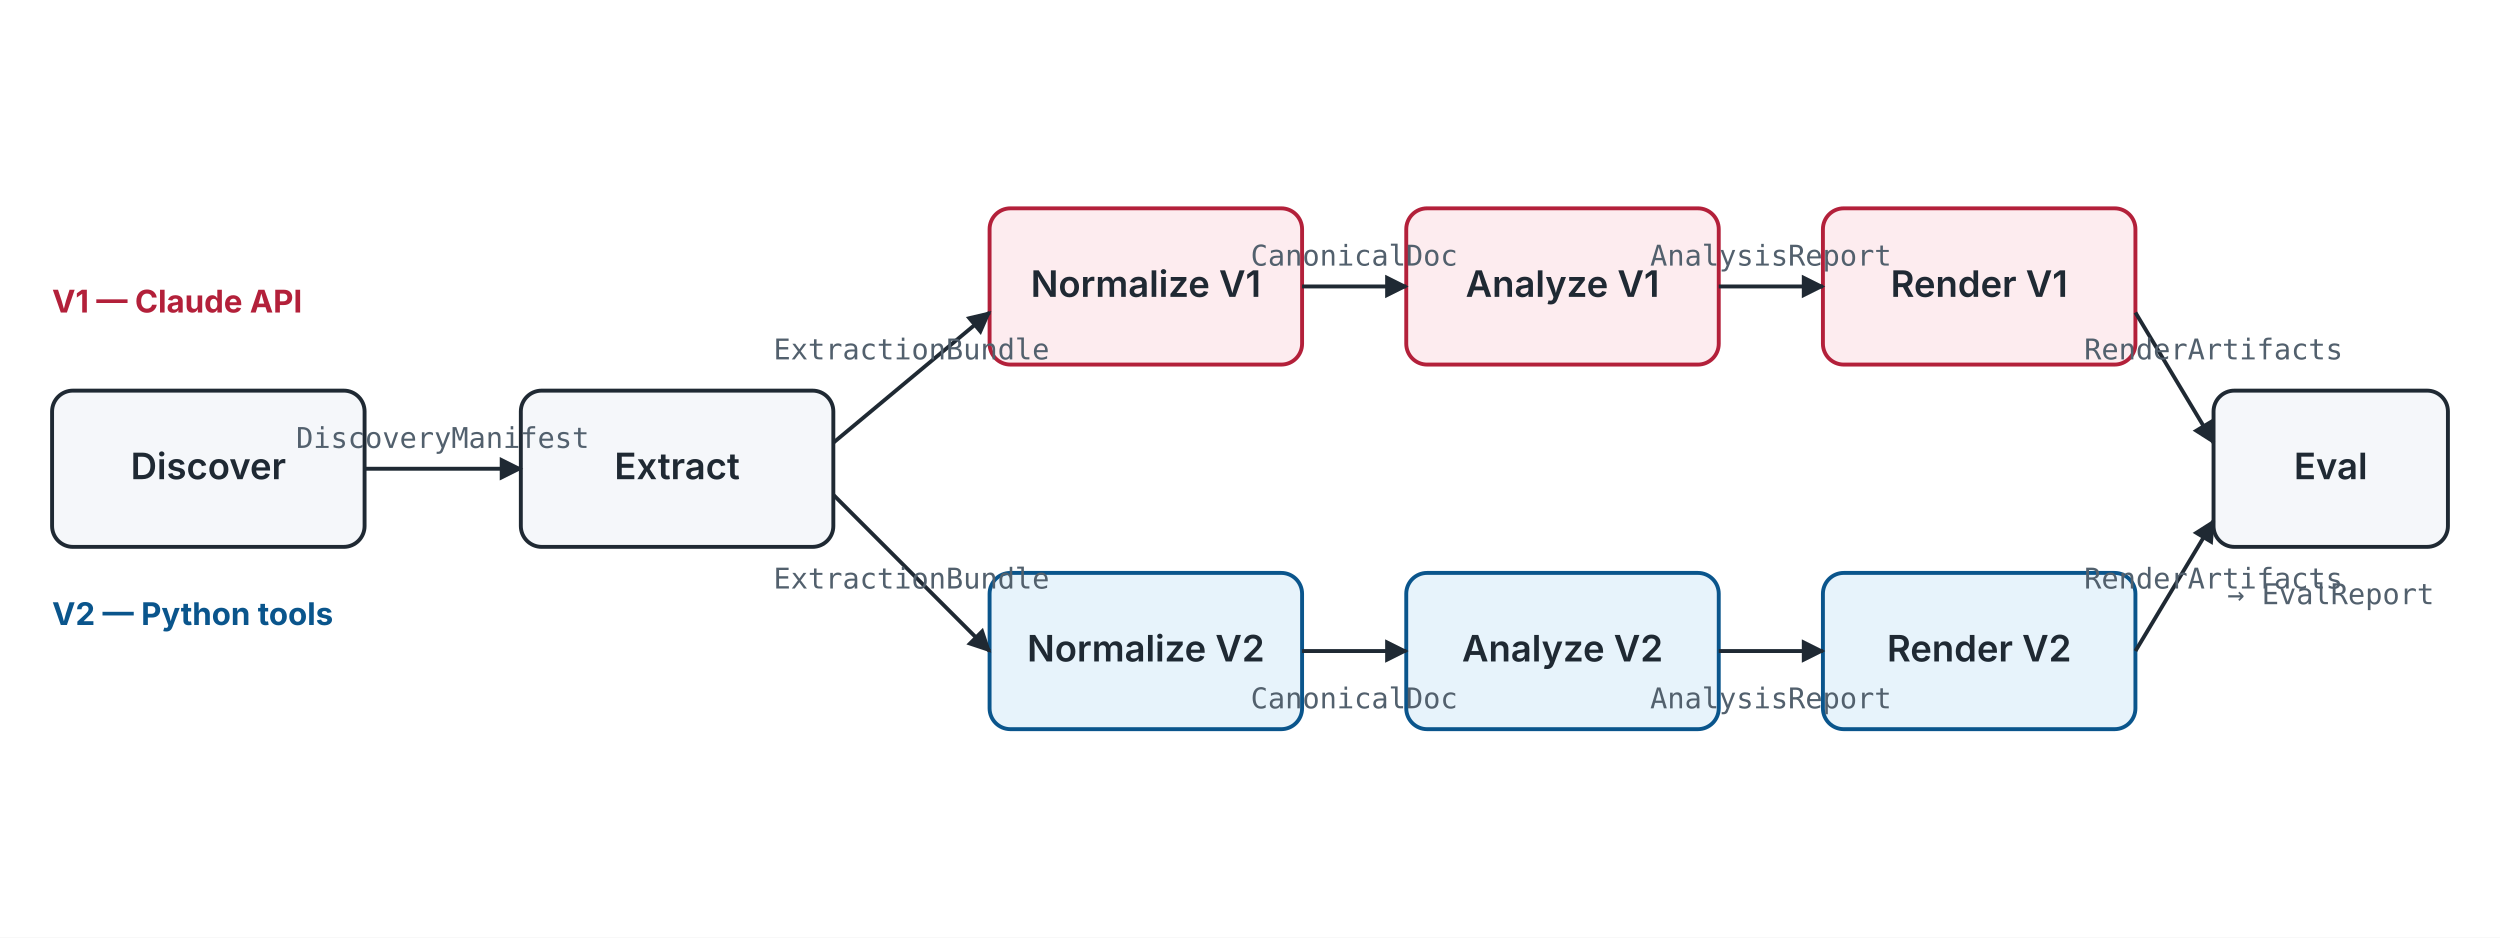
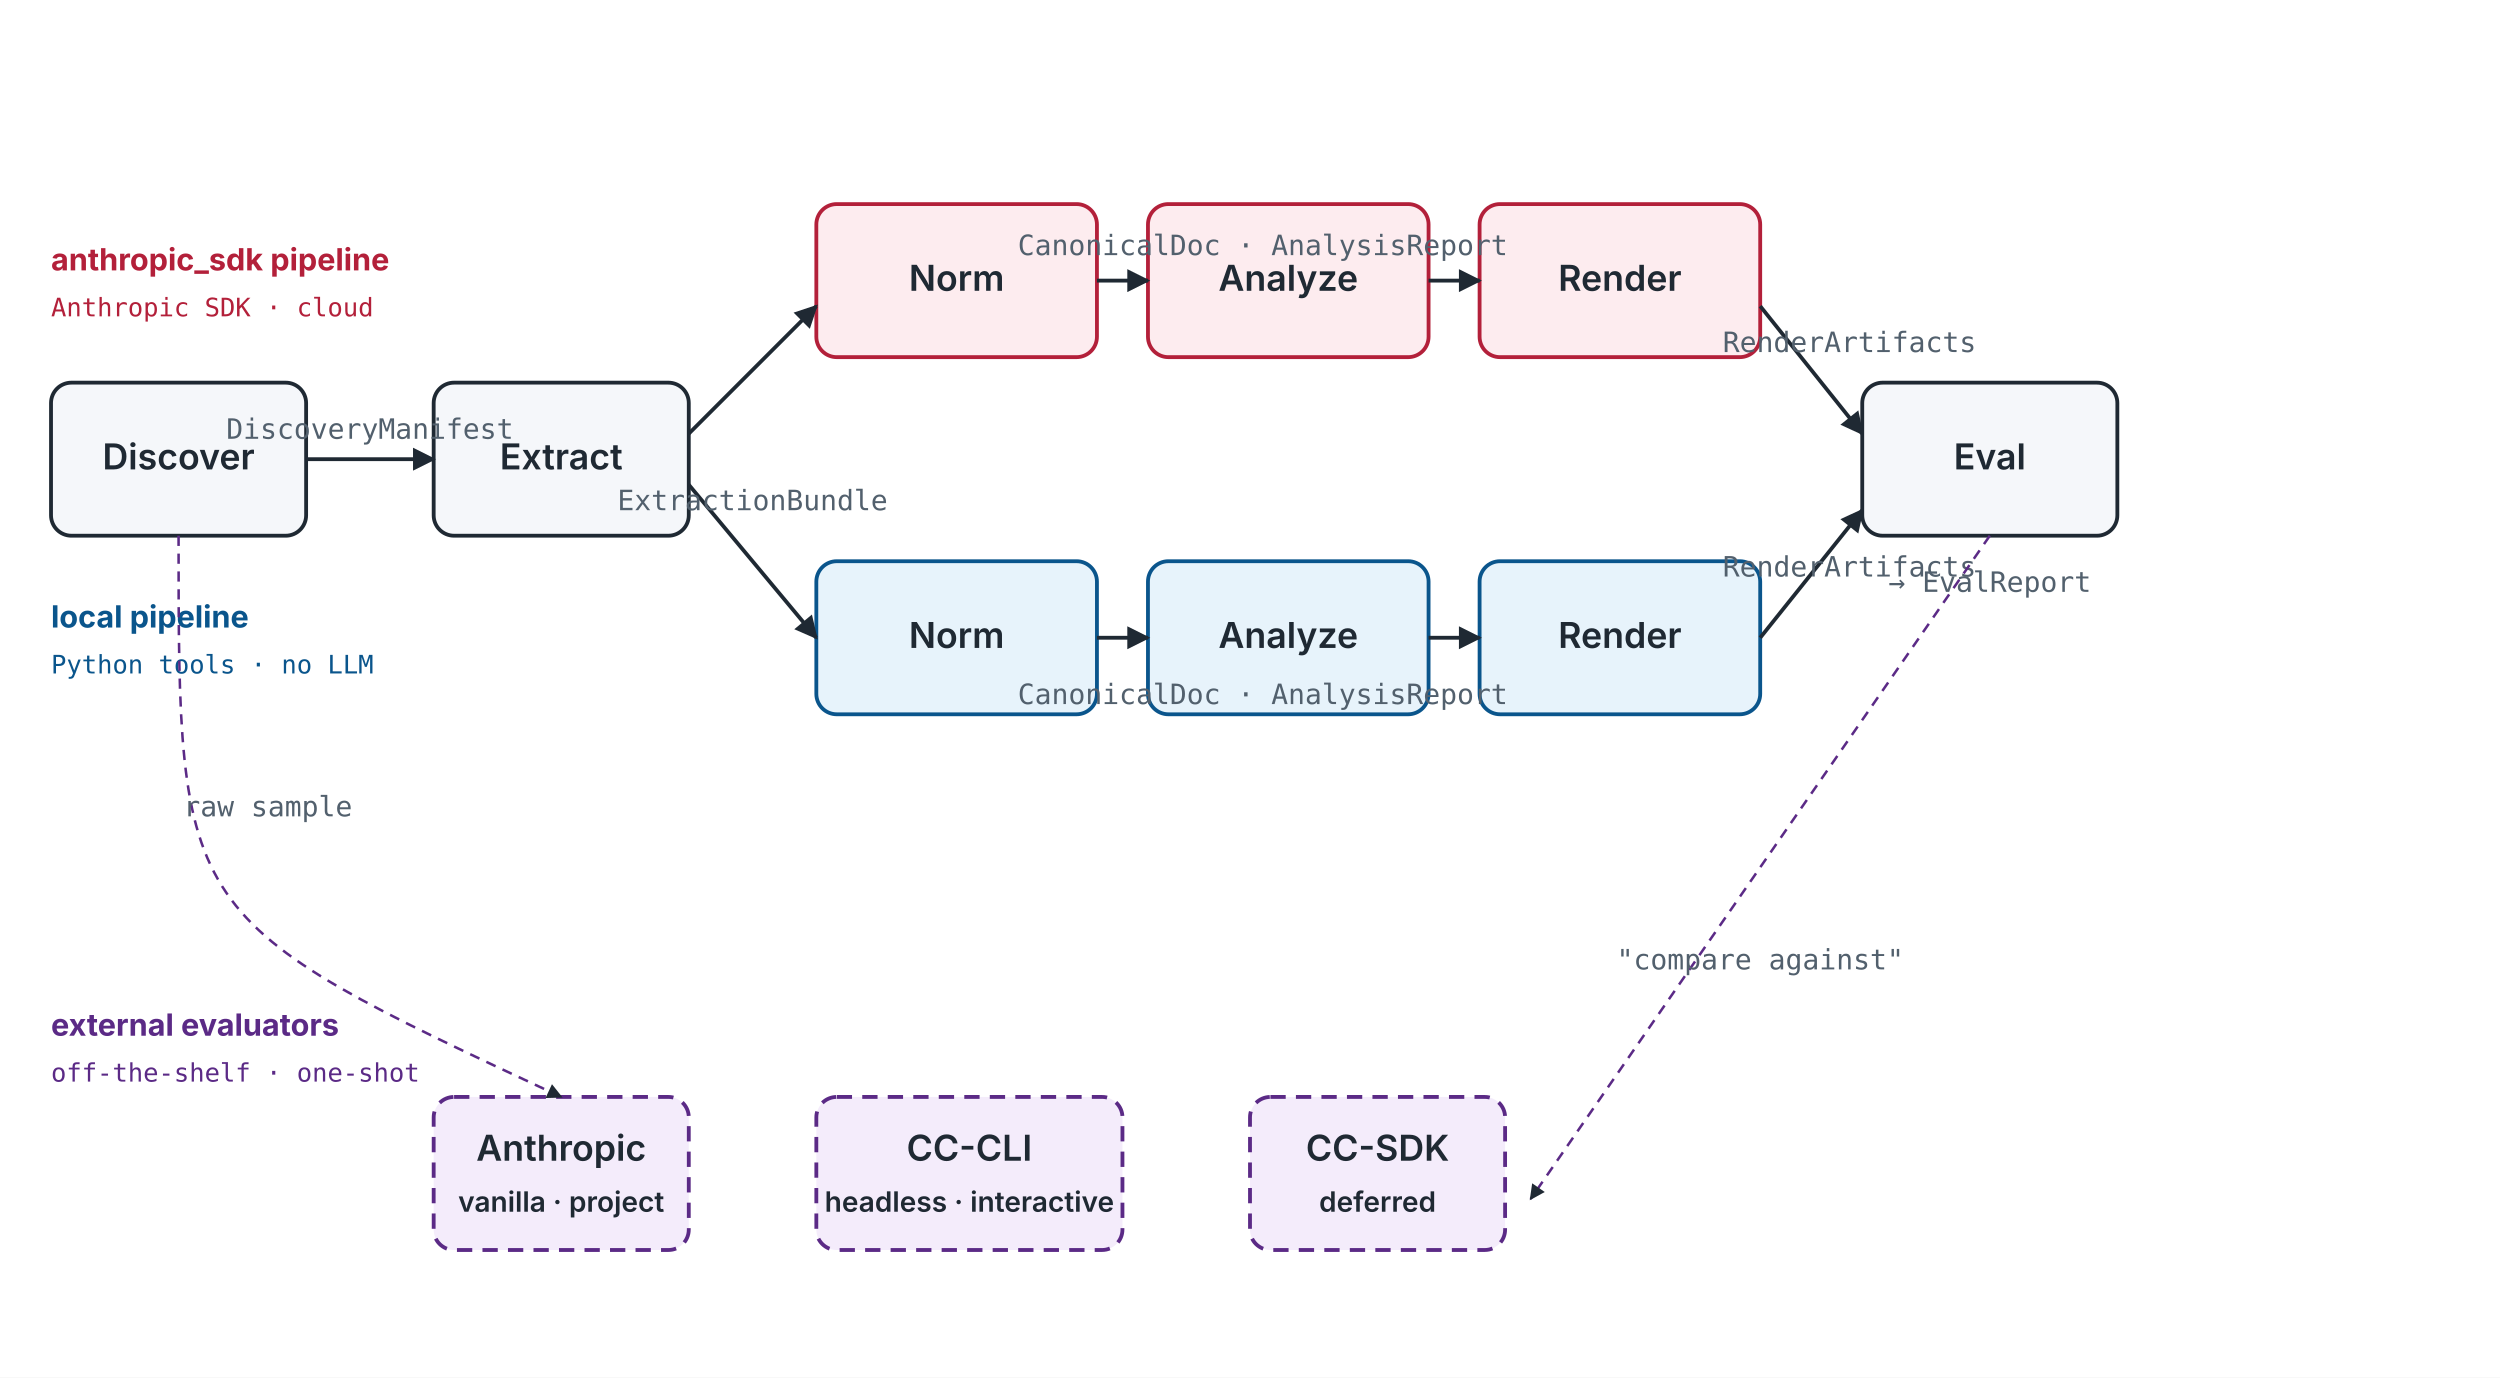
- <svg xmlns="http://www.w3.org/2000/svg" viewBox="0 0 960 360" role="img" aria-label="doc-pipeline-engine pipeline overview">
+ <svg xmlns="http://www.w3.org/2000/svg" viewBox="0 0 980 540" role="img" aria-label="doc-pipeline-engine pipeline overview with external evaluators">
  <style>
-     :root {
-       color-scheme: light dark;
-     }
+     :root { color-scheme: light dark; }
    .bg { fill: #ffffff; }
    .node { fill: #f5f7fa; stroke: #1f2933; stroke-width: 1.5; }
-     .v1 { fill: #fdecef; stroke: #b3203a; }
-     .v2 { fill: #e7f3fb; stroke: #0a558c; }
+     .anth { fill: #fdecef; stroke: #b3203a; }
+     .loc { fill: #e7f3fb; stroke: #0a558c; }
+     .ext { fill: #f4ecfb; stroke: #5b2a86; stroke-dasharray: 6 4; }
    .label { font: 600 14px system-ui, -apple-system, "Segoe UI", sans-serif; fill: #1f2933; text-anchor: middle; }
    .lane-label { font: 700 12px system-ui, -apple-system, "Segoe UI", sans-serif; fill: #1f2933; text-anchor: start; }
-     .v1-label { fill: #b3203a; }
-     .v2-label { fill: #0a558c; }
+     .lane-sub { font: 500 10px ui-monospace, "SFMono-Regular", monospace; fill: #52606d; text-anchor: start; }
+     .anth-label { fill: #b3203a; }
+     .loc-label { fill: #0a558c; }
+     .ext-label { fill: #5b2a86; }
    .edge { stroke: #1f2933; stroke-width: 1.5; fill: none; marker-end: url(#arrow); }
+     .edge-cmp { stroke: #5b2a86; stroke-width: 1; stroke-dasharray: 4 3; fill: none; marker-end: url(#arrow); }
    .edge-label { font: 500 11px ui-monospace, "SFMono-Regular", monospace; fill: #52606d; text-anchor: middle; }
    .arrow-head { fill: #1f2933; }
    @media (prefers-color-scheme: dark) {
      .bg { fill: #0d1117; }
      .node { fill: #161b22; stroke: #c9d1d9; }
-       .v1 { fill: #2a141a; stroke: #f17b96; }
-       .v2 { fill: #0c2436; stroke: #79b8e6; }
+       .anth { fill: #2a141a; stroke: #f17b96; }
+       .loc { fill: #0c2436; stroke: #79b8e6; }
+       .ext { fill: #1d1530; stroke: #c9a3f0; }
      .label, .lane-label { fill: #c9d1d9; }
-       .v1-label { fill: #f17b96; }
-       .v2-label { fill: #79b8e6; }
+       .lane-sub { fill: #8b949e; }
+       .anth-label { fill: #f17b96; }
+       .loc-label { fill: #79b8e6; }
+       .ext-label { fill: #c9a3f0; }
      .edge { stroke: #c9d1d9; }
+       .edge-cmp { stroke: #c9a3f0; }
      .edge-label { fill: #8b949e; }
      .arrow-head { fill: #c9d1d9; }
    }
  </style>
  <defs>
    <marker id="arrow" viewBox="0 0 10 10" refX="9" refY="5" markerWidth="6" markerHeight="6" orient="auto-start-reverse">
      <path class="arrow-head" d="M0,0 L10,5 L0,10 z" />
    </marker>
  </defs>
  <rect class="bg" width="100%" height="100%" />
-   <text class="lane-label v1-label" x="20" y="120">V1 — Claude API</text>
-   <text class="lane-label v2-label" x="20" y="240">V2 — Python tools</text>
-   <rect class="node" x="20" y="150" width="120" height="60" rx="8" />
-   <text class="label" x="80" y="184">Discover</text>
-   <rect class="node" x="200" y="150" width="120" height="60" rx="8" />
-   <text class="label" x="260" y="184">Extract</text>
-   <rect class="node v1" x="380" y="80" width="120" height="60" rx="8" />
-   <text class="label" x="440" y="114">Normalize V1</text>
-   <rect class="node v1" x="540" y="80" width="120" height="60" rx="8" />
-   <text class="label" x="600" y="114">Analyze V1</text>
-   <rect class="node v1" x="700" y="80" width="120" height="60" rx="8" />
-   <text class="label" x="760" y="114">Render V1</text>
-   <rect class="node v2" x="380" y="220" width="120" height="60" rx="8" />
-   <text class="label" x="440" y="254">Normalize V2</text>
-   <rect class="node v2" x="540" y="220" width="120" height="60" rx="8" />
-   <text class="label" x="600" y="254">Analyze V2</text>
-   <rect class="node v2" x="700" y="220" width="120" height="60" rx="8" />
-   <text class="label" x="760" y="254">Render V2</text>
-   <rect class="node" x="850" y="150" width="90" height="60" rx="8" />
-   <text class="label" x="895" y="184">Eval</text>
-   <path class="edge" d="M140,180 L200,180" />
-   <text class="edge-label" x="170" y="172">DiscoveryManifest</text>
-   <path class="edge" d="M320,170 L380,120" />
-   <text class="edge-label" x="350" y="138">ExtractionBundle</text>
-   <path class="edge" d="M320,190 L380,250" />
-   <text class="edge-label" x="350" y="226">ExtractionBundle</text>
-   <path class="edge" d="M500,110 L540,110" />
-   <text class="edge-label" x="520" y="102">CanonicalDoc</text>
-   <path class="edge" d="M660,110 L700,110" />
-   <text class="edge-label" x="680" y="102">AnalysisReport</text>
-   <path class="edge" d="M500,250 L540,250" />
-   <text class="edge-label" x="520" y="272">CanonicalDoc</text>
-   <path class="edge" d="M660,250 L700,250" />
-   <text class="edge-label" x="680" y="272">AnalysisReport</text>
-   <path class="edge" d="M820,120 L850,170" />
-   <text class="edge-label" x="850" y="138">RenderArtifacts</text>
-   <path class="edge" d="M820,250 L850,200" />
-   <text class="edge-label" x="850" y="226">RenderArtifacts</text>
-   <text class="edge-label" x="895" y="232">→ EvalReport</text>
+   <text class="lane-label anth-label" x="20" y="106">anthropic_sdk pipeline</text>
+   <text class="lane-sub anth-label" x="20" y="124">Anthropic SDK · cloud</text>
+   <text class="lane-label loc-label" x="20" y="246">local pipeline</text>
+   <text class="lane-sub loc-label" x="20" y="264">Python tools · no LLM</text>
+   <text class="lane-label ext-label" x="20" y="406">external evaluators</text>
+   <text class="lane-sub ext-label" x="20" y="424">off-the-shelf · one-shot</text>
+   <rect class="node" x="20" y="150" width="100" height="60" rx="8" />
+   <text class="label" x="70" y="184">Discover</text>
+   <rect class="node" x="170" y="150" width="100" height="60" rx="8" />
+   <text class="label" x="220" y="184">Extract</text>
+   <rect class="node anth" x="320" y="80" width="110" height="60" rx="8" />
+   <text class="label" x="375" y="114">Norm</text>
+   <rect class="node anth" x="450" y="80" width="110" height="60" rx="8" />
+   <text class="label" x="505" y="114">Analyze</text>
+   <rect class="node anth" x="580" y="80" width="110" height="60" rx="8" />
+   <text class="label" x="635" y="114">Render</text>
+   <rect class="node loc" x="320" y="220" width="110" height="60" rx="8" />
+   <text class="label" x="375" y="254">Norm</text>
+   <rect class="node loc" x="450" y="220" width="110" height="60" rx="8" />
+   <text class="label" x="505" y="254">Analyze</text>
+   <rect class="node loc" x="580" y="220" width="110" height="60" rx="8" />
+   <text class="label" x="635" y="254">Render</text>
+   <rect class="node" x="730" y="150" width="100" height="60" rx="8" />
+   <text class="label" x="780" y="184">Eval</text>
+   <path class="edge" d="M120,180 L170,180" />
+   <text class="edge-label" x="145" y="172">DiscoveryManifest</text>
+   <path class="edge" d="M270,170 L320,120" />
+   <path class="edge" d="M270,190 L320,250" />
+   <text class="edge-label" x="295" y="200">ExtractionBundle</text>
+   <path class="edge" d="M430,110 L450,110" />
+   <path class="edge" d="M560,110 L580,110" />
+   <text class="edge-label" x="495" y="100">CanonicalDoc · AnalysisReport</text>
+   <path class="edge" d="M430,250 L450,250" />
+   <path class="edge" d="M560,250 L580,250" />
+   <text class="edge-label" x="495" y="276">CanonicalDoc · AnalysisReport</text>
+   <path class="edge" d="M690,120 L730,170" />
+   <text class="edge-label" x="725" y="138">RenderArtifacts</text>
+   <path class="edge" d="M690,250 L730,200" />
+   <text class="edge-label" x="725" y="226">RenderArtifacts</text>
+   <text class="edge-label" x="780" y="232">→ EvalReport</text>
+   <rect class="node ext" x="170" y="430" width="100" height="60" rx="8" />
+   <text class="label" x="220" y="455">Anthropic</text>
+   <text class="label" x="220" y="475" style="font-size:11px">vanilla · project</text>
+   <rect class="node ext" x="320" y="430" width="120" height="60" rx="8" />
+   <text class="label" x="380" y="455">CC-CLI</text>
+   <text class="label" x="380" y="475" style="font-size:11px">headless · interactive</text>
+   <rect class="node ext" x="490" y="430" width="100" height="60" rx="8" />
+   <text class="label" x="540" y="455">CC-SDK</text>
+   <text class="label" x="540" y="475" style="font-size:11px">deferred</text>
+   <path class="edge-cmp" d="M70,210 C 70,360 70,360 220,430" />
+   <text class="edge-label ext-label" x="105" y="320">raw sample</text>
+   <path class="edge-cmp" d="M780,210 L 600,470" />
+   <text class="edge-label ext-label" x="690" y="380">"compare against"</text>
</svg>
